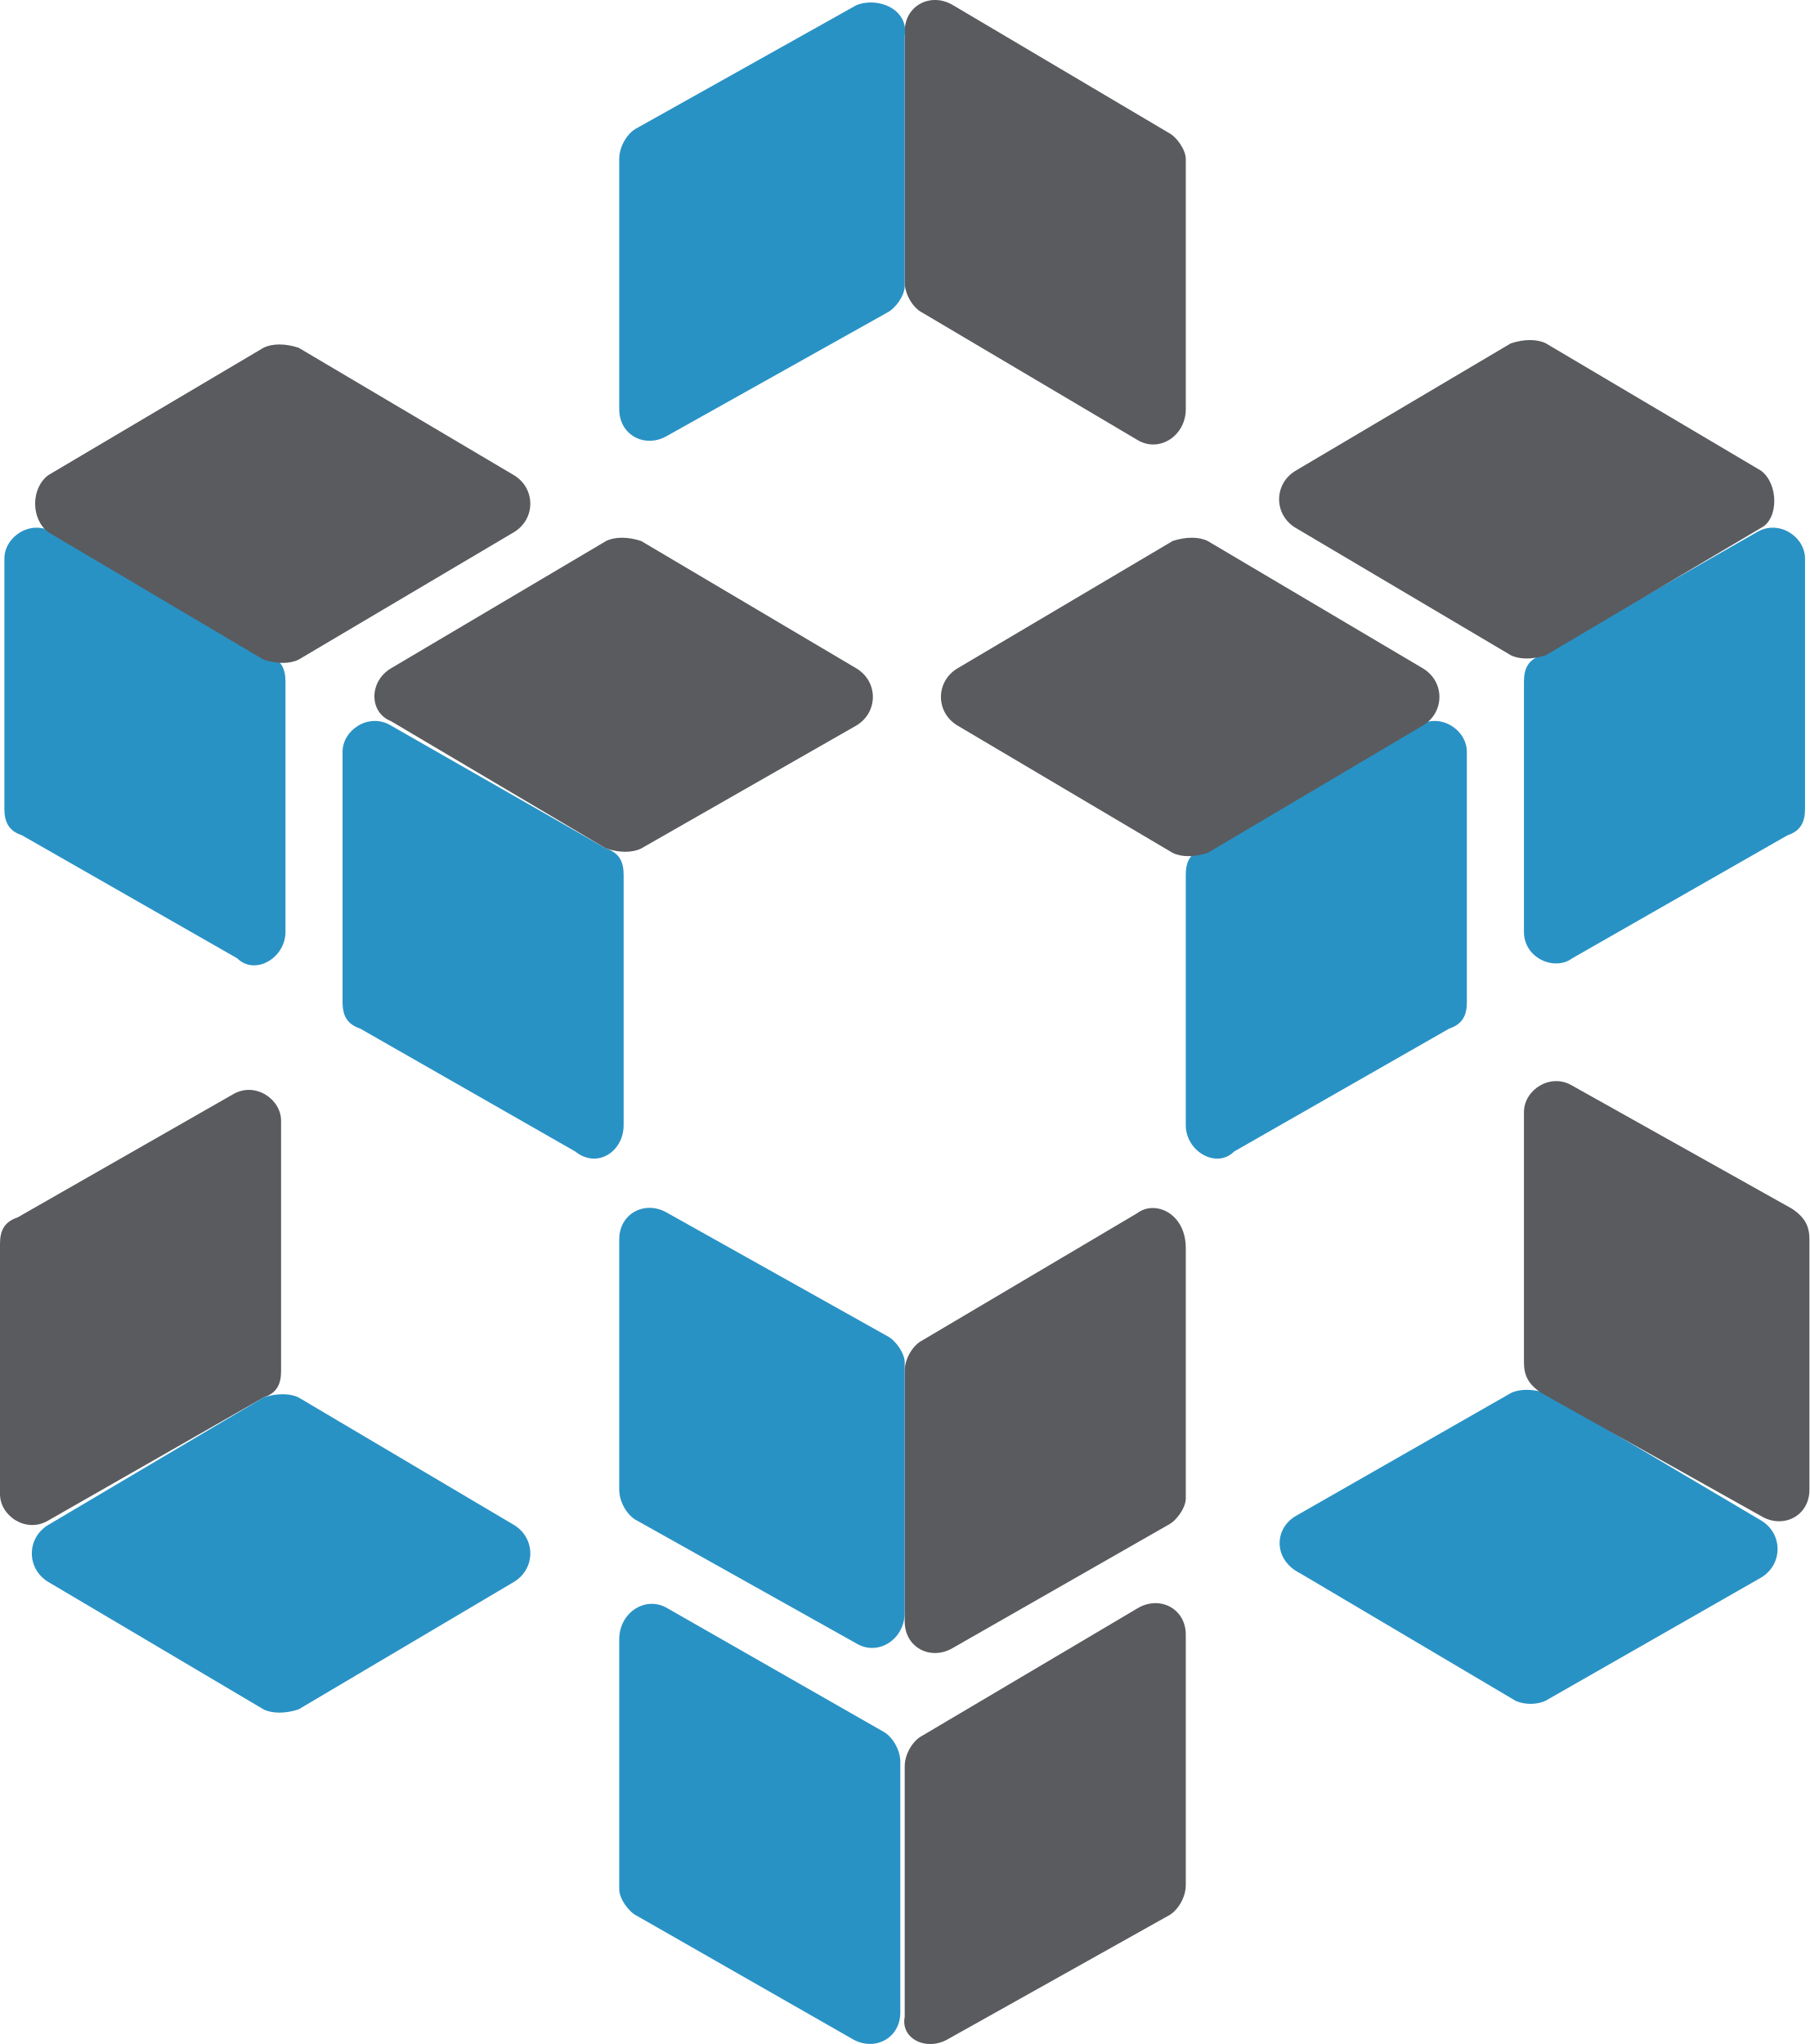
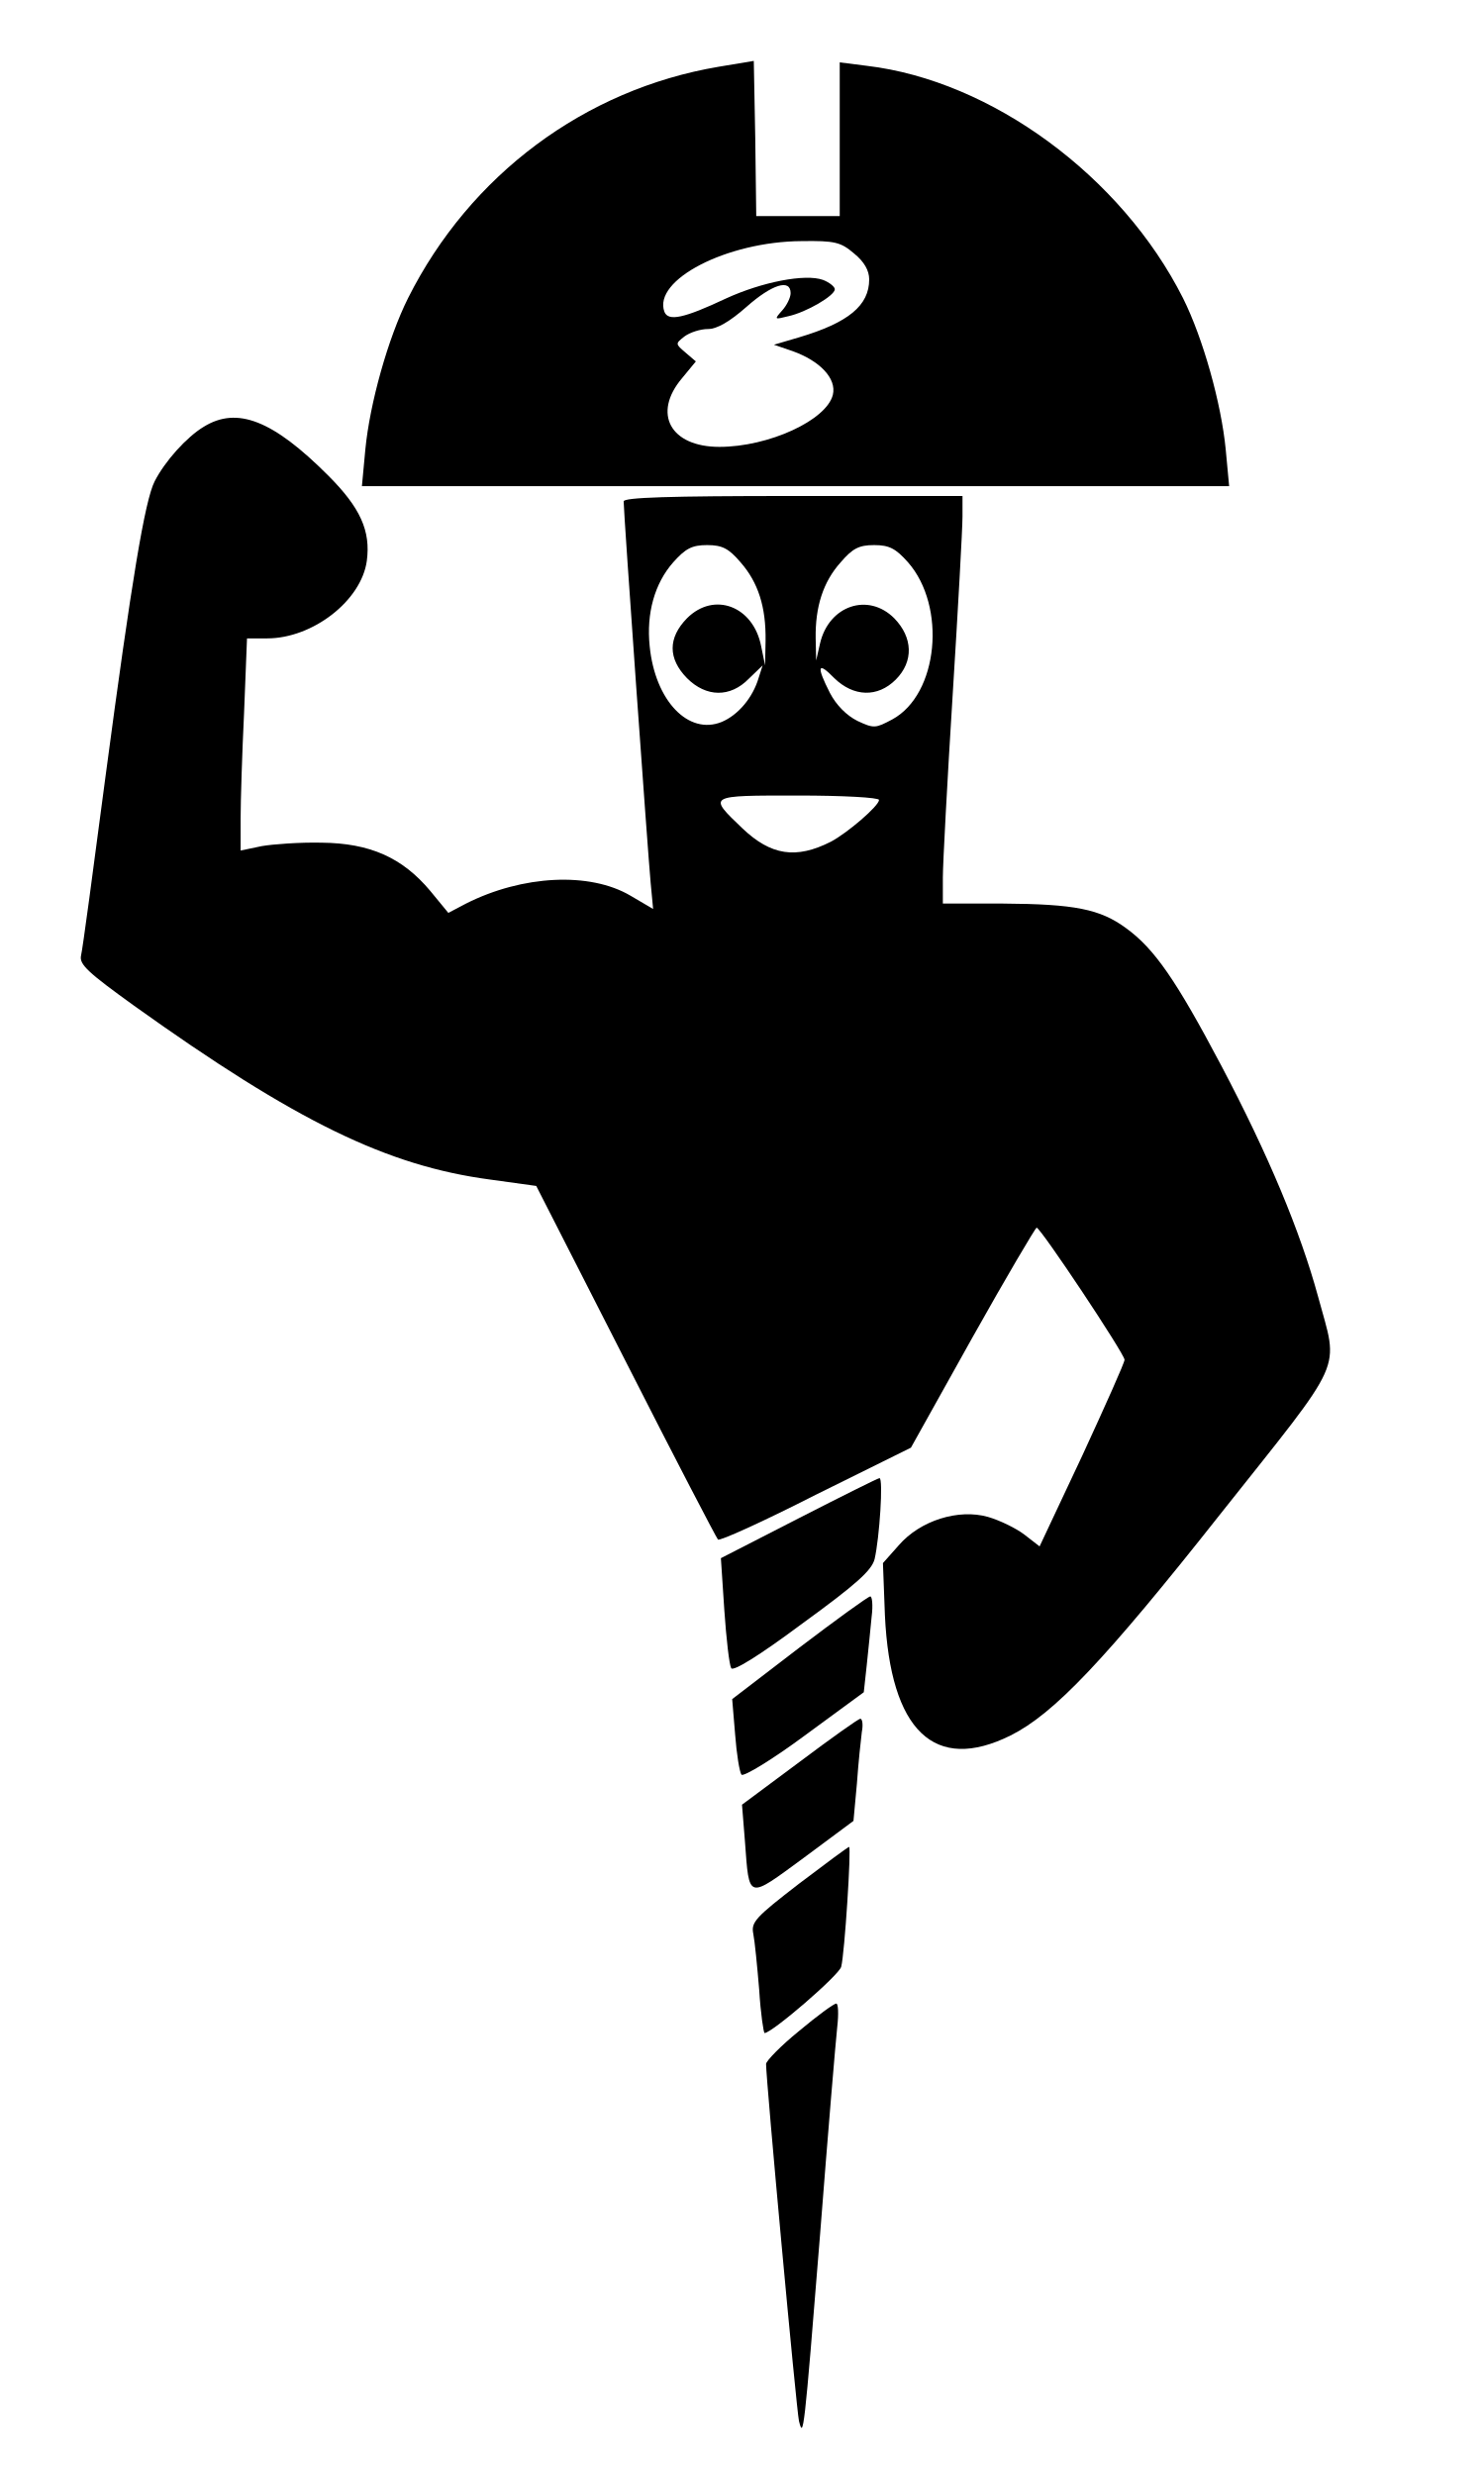
- <svg xmlns="http://www.w3.org/2000/svg" xmlns:ns1="http://www.openswatchbook.org/uri/2009/osb" version="1.1" id="Capa_1" x="0px" y="0px" viewBox="0 0 41.2 46.537" xml:space="preserve" width="41.2" height="46.537">
-   <defs id="defs3395">
-     <linearGradient id="linearGradient5689" ns1:paint="solid">
-       <stop style="stop-color:#000000;stop-opacity:1;" offset="0" id="stop5691" />
-     </linearGradient>
-   </defs>
-   <style type="text/css" id="style3337">
- 	.st0{fill:#5A5B5E;}
- 	.st1{fill:#2992C5;}
- </style>
-   <g id="g3339" transform="translate(-4.145283,-2.59929)">
-     <g id="g3355" transform="translate(-15.25472,-7.783019)">
-       <path class="st1" d="m 33.6,36 0,-5.7 c 0,-0.3 -0.1,-0.5 -0.4,-0.6 l -4.9,-2.8 c -0.5,-0.3 -1.1,0.1 -1.1,0.6 l 0,5.7 c 0,0.3 0.1,0.5 0.4,0.6 l 4.9,2.8 c 0.5,0.4 1.1,0 1.1,-0.6 z" id="path3357" style="fill:#2992c5" />
-       <path class="st0" d="m 28.3,25.6 4.9,-2.9 c 0.2,-0.1 0.5,-0.1 0.8,0 l 4.9,2.9 c 0.5,0.3 0.5,1 0,1.3 L 34,29.7 c -0.2,0.1 -0.5,0.1 -0.8,0 l -4.9,-2.9 c -0.5,-0.2 -0.5,-0.9 0,-1.2 z" id="path3359" style="fill:#5a5b5e" />
-       <path class="st1" d="m 46.4,36 0,-5.7 c 0,-0.3 0.1,-0.5 0.4,-0.6 l 4.9,-2.8 c 0.5,-0.3 1.1,0.1 1.1,0.6 l 0,5.7 c 0,0.3 -0.1,0.5 -0.4,0.6 l -4.9,2.8 c -0.4,0.4 -1.1,0 -1.1,-0.6 z" id="path3361" style="fill:#2992c5" />
-       <path class="st0" d="m 51.8,25.6 -4.9,-2.9 c -0.2,-0.1 -0.5,-0.1 -0.8,0 l -4.9,2.9 c -0.5,0.3 -0.5,1 0,1.3 l 4.9,2.9 c 0.2,0.1 0.5,0.1 0.8,0 l 4.9,-2.9 c 0.5,-0.3 0.5,-1 0,-1.3 z" id="path3363" style="fill:#5a5b5e" />
-       <path class="st0" d="m 45.3,38 -4.9,2.9 C 40.2,41 40,41.3 40,41.6 l 0,5.7 c 0,0.6 0.6,0.9 1.1,0.6 L 46,45.1 c 0.2,-0.1 0.4,-0.4 0.4,-0.6 l 0,-5.7 C 46.4,38 45.7,37.7 45.3,38 Z" id="path3365" style="fill:#5a5b5e" />
-       <path class="st1" d="m 38.9,47.8 -5,-2.8 c -0.2,-0.1 -0.4,-0.4 -0.4,-0.7 l 0,-5.7 c 0,-0.6 0.6,-0.9 1.1,-0.6 l 5,2.8 c 0.2,0.1 0.4,0.4 0.4,0.6 l 0,5.7 c 0,0.6 -0.6,1 -1.1,0.7 z" id="path3367" style="fill:#2992c5" />
-       <path class="st1" d="m 54.1,31.6 0,-5.7 c 0,-0.3 0.1,-0.5 0.4,-0.6 l 4.9,-2.8 c 0.5,-0.3 1.1,0.1 1.1,0.6 l 0,5.7 c 0,0.3 -0.1,0.5 -0.4,0.6 l -4.9,2.8 c -0.4,0.3 -1.1,0 -1.1,-0.6 z" id="path3369" style="fill:#2992c5" />
-       <path class="st0" d="m 59.5,21.1 -4.9,-2.9 c -0.2,-0.1 -0.5,-0.1 -0.8,0 l -4.9,2.9 c -0.5,0.3 -0.5,1 0,1.3 l 4.9,2.9 c 0.2,0.1 0.5,0.1 0.8,0 l 4.9,-2.9 c 0.4,-0.2 0.4,-1 0,-1.3 z" id="path3371" style="fill:#5a5b5e" />
-       <path class="st1" d="m 25.9,31.6 0,-5.7 c 0,-0.3 -0.1,-0.5 -0.4,-0.6 l -4.9,-2.8 c -0.5,-0.3 -1.1,0.1 -1.1,0.6 l 0,5.7 c 0,0.3 0.1,0.5 0.4,0.6 l 4.9,2.8 c 0.4,0.4 1.1,0 1.1,-0.6 z" id="path3373" style="fill:#2992c5" />
-       <path class="st0" d="m 20.5,21.2 4.9,-2.9 c 0.2,-0.1 0.5,-0.1 0.8,0 l 4.9,2.9 c 0.5,0.3 0.5,1 0,1.3 l -4.9,2.9 c -0.2,0.1 -0.5,0.1 -0.8,0 l -4.9,-2.9 c -0.4,-0.3 -0.4,-1 0,-1.3 z" id="path3375" style="fill:#5a5b5e" />
-       <path class="st1" d="m 34.6,47 4.9,2.8 c 0.2,0.1 0.4,0.4 0.4,0.7 l 0,5.7 c 0,0.6 -0.6,0.9 -1.1,0.6 L 33.9,54 c -0.2,-0.1 -0.4,-0.4 -0.4,-0.6 l 0,-5.7 c 0,-0.6 0.6,-1 1.1,-0.7 z" id="path3377" style="fill:#2992c5" />
-       <path class="st0" d="M 41,56.8 46,54 c 0.2,-0.1 0.4,-0.4 0.4,-0.7 l 0,-5.7 C 46.4,47 45.8,46.7 45.3,47 l -4.9,2.9 C 40.2,50 40,50.3 40,50.6 l 0,5.7 c -0.1,0.5 0.5,0.8 1,0.5 z" id="path3379" style="fill:#5a5b5e" />
-       <path class="st0" d="m 25.8,35.9 0,5.7 c 0,0.3 -0.1,0.5 -0.4,0.6 L 20.5,45 C 20,45.3 19.4,44.9 19.4,44.4 l 0,-5.7 c 0,-0.3 0.1,-0.5 0.4,-0.6 l 4.9,-2.8 c 0.5,-0.3 1.1,0.1 1.1,0.6 z" id="path3381" style="fill:#5a5b5e" />
-       <path class="st1" d="m 20.5,46.4 4.9,2.9 c 0.2,0.1 0.5,0.1 0.8,0 l 4.9,-2.9 c 0.5,-0.3 0.5,-1 0,-1.3 l -4.9,-2.9 c -0.2,-0.1 -0.5,-0.1 -0.8,0 l -4.9,2.9 c -0.5,0.3 -0.5,1 0,1.3 z" id="path3383" style="fill:#2992c5" />
-       <path class="st1" d="m 48.9,44.9 4.9,-2.8 c 0.2,-0.1 0.5,-0.1 0.8,0 l 4.9,2.9 c 0.5,0.3 0.5,1 0,1.3 l -4.9,2.8 c -0.2,0.1 -0.5,0.1 -0.7,0 L 49,46.2 c -0.6,-0.3 -0.6,-1 -0.1,-1.3 z" id="path3385" style="fill:#2992c5" />
-       <path class="st0" d="m 60.6,44.3 0,-5.7 c 0,-0.3 -0.1,-0.5 -0.4,-0.7 l -5,-2.8 c -0.5,-0.3 -1.1,0.1 -1.1,0.6 l 0,5.7 c 0,0.3 0.1,0.5 0.4,0.7 l 5,2.8 c 0.5,0.3 1.1,0 1.1,-0.6 z" id="path3387" style="fill:#5a5b5e" />
-       <path class="st0" d="M 45.3,20.4 40.4,17.5 C 40.2,17.4 40,17.1 40,16.8 l 0,-5.7 c 0,-0.6 0.6,-0.9 1.1,-0.6 l 4.9,2.9 c 0.2,0.1 0.4,0.4 0.4,0.6 l 0,5.7 c 0,0.6 -0.6,1 -1.1,0.7 z" id="path3389" style="fill:#5a5b5e" />
-       <path class="st1" d="m 38.9,10.5 -5,2.8 c -0.2,0.1 -0.4,0.4 -0.4,0.7 l 0,5.7 c 0,0.6 0.6,0.9 1.1,0.6 l 5,-2.8 C 39.8,17.4 40,17.1 40,16.9 l 0,-5.7 c 0.1,-0.6 -0.6,-0.9 -1.1,-0.7 z" id="path3391" style="fill:#2992c5" />
-     </g>
-     <text xml:space="preserve" style="font-style:normal;font-weight:normal;font-size:40px;line-height:125%;font-family:sans-serif;letter-spacing:0px;word-spacing:0px;fill:#000000;fill-opacity:1;stroke:none;stroke-width:1px;stroke-linecap:butt;stroke-linejoin:miter;stroke-opacity:1" x="3.736" y="63.406" id="text3405">
-       <tspan id="tspan3407" x="3.736" y="63.406" />
-     </text>
-     <text xml:space="preserve" style="font-style:normal;font-variant:normal;font-weight:800;font-stretch:normal;font-size:15px;line-height:125%;font-family:'Rockwell Extra Bold';-inkscape-font-specification:'Rockwell Extra Bold,  Ultra-Bold';letter-spacing:0px;word-spacing:0px;fill:#000000;fill-opacity:1;stroke:none;stroke-width:1px;stroke-linecap:butt;stroke-linejoin:miter;stroke-opacity:1" x="8.613" y="80.632" id="text3409">
-       <tspan id="tspan3411" x="8.613" y="80.632" />
-     </text>
+ <svg xmlns="http://www.w3.org/2000/svg" version="1.0" width="302pt" height="504pt" viewBox="0 0 302 504" preserveAspectRatio="xMidYMid meet">
+   <g transform="translate(0,504) scale(0.1,-0.1)" fill="#000000" stroke="none">
+     <path d="M1463 4904 c-272 -46 -506 -220 -632 -471 -41 -82 -78 -215 -87 -308 l-7 -75 883 0 883 0 -7 75 c-9 93 -46 226 -87 308 -125 248 -390 443 -644 473 l-55 7 0 -157 0 -156 -85 0 -85 0 -2 158 -3 158 -72 -12z m276 -380 c21 -17 31 -35 31 -53 0 -53 -42 -88 -143 -118 l-51 -15 38 -13 c56 -20 90 -56 82 -89 -13 -52 -131 -106 -231 -106 -100 0 -137 68 -76 140 l28 34 -21 18 c-21 18 -21 18 -2 33 11 8 32 15 48 15 18 0 44 15 78 45 52 46 90 58 90 28 0 -9 -8 -25 -17 -35 -17 -19 -16 -19 12 -12 37 8 95 42 95 55 0 5 -11 14 -24 19 -36 13 -124 -4 -198 -38 -85 -40 -117 -47 -125 -27 -24 65 127 143 279 144 68 1 80 -2 107 -25z" />
+     <path d="M415 4171 c-35 -21 -79 -70 -100 -111 -20 -39 -47 -202 -100 -600 -25 -190 -47 -355 -50 -366 -4 -18 15 -35 108 -102 330 -236 515 -326 725 -354 l94 -13 182 -357 c100 -197 185 -360 188 -363 3 -4 93 37 199 91 l194 96 125 224 c69 123 128 223 131 224 8 0 179 -257 179 -269 0 -6 -39 -93 -86 -195 l-87 -185 -31 24 c-17 13 -50 29 -74 36 -60 17 -138 -7 -182 -58 l-32 -36 4 -106 c11 -236 101 -322 256 -245 88 44 191 152 428 452 257 324 240 286 198 442 -36 132 -101 288 -197 470 -92 174 -136 238 -194 280 -53 39 -105 49 -250 50 l-123 0 0 53 c0 28 9 196 20 372 11 176 20 339 20 363 l0 42 -345 0 c-253 0 -345 -3 -345 -11 0 -24 50 -726 55 -777 l5 -53 -46 27 c-83 49 -220 42 -335 -16 l-36 -19 -37 45 c-57 68 -123 97 -221 98 -44 1 -99 -3 -122 -7 l-43 -9 0 65 c0 35 3 132 7 215 l6 152 41 0 c93 0 192 77 203 158 8 61 -13 108 -79 174 -112 112 -185 141 -253 99z m1093 -276 c36 -41 52 -91 51 -160 l-1 -50 -8 39 c-16 82 -96 112 -151 57 -39 -40 -39 -82 0 -122 39 -39 88 -40 126 -1 l28 27 -8 -25 c-12 -41 -42 -76 -75 -90 -68 -28 -136 43 -147 154 -7 67 10 128 48 171 25 28 38 35 69 35 31 0 44 -7 68 -35z m341 0 c79 -90 62 -269 -32 -320 -34 -18 -37 -19 -71 -3 -22 11 -43 32 -56 57 -28 55 -25 65 9 30 39 -38 88 -40 125 -3 37 37 35 86 -3 125 -53 53 -133 26 -151 -51 l-8 -35 -1 45 c-1 64 15 115 51 155 24 28 37 35 68 35 31 0 44 -7 69 -35z m-59 -484 c0 -12 -64 -67 -98 -85 -71 -36 -122 -28 -180 27 -71 68 -72 67 113 67 91 0 165 -4 165 -9z" />
+     <path d="M1626 1948 l-158 -81 7 -106 c4 -58 10 -111 14 -118 4 -7 55 24 145 91 110 80 141 108 147 131 10 43 18 165 10 165 -3 0 -77 -37 -165 -82z" />
+     <path d="M1628 1685 l-137 -105 6 -72 c3 -40 9 -77 13 -82 5 -4 63 31 129 80 l120 88 6 55 c3 31 8 75 10 99 3 23 1 42 -3 41 -4 0 -69 -47 -144 -104z" />
+     <path d="M1628 1452 l-117 -87 6 -75 c9 -120 4 -118 120 -33 l101 75 7 76 c3 43 8 89 10 105 3 15 1 27 -3 27 -4 0 -60 -40 -124 -88z" />
+     <path d="M1627 1204 c-88 -68 -98 -78 -93 -102 3 -15 8 -66 12 -114 3 -49 9 -88 11 -88 15 0 152 118 156 135 7 26 21 245 16 244 -2 0 -48 -34 -102 -75z" />
+     <path d="M1627 904 c-37 -30 -67 -61 -67 -67 0 -34 62 -706 67 -727 9 -36 10 -31 43 380 16 206 32 396 35 423 3 26 2 47 -2 47 -5 0 -39 -25 -76 -56z" />
  </g>
</svg>
